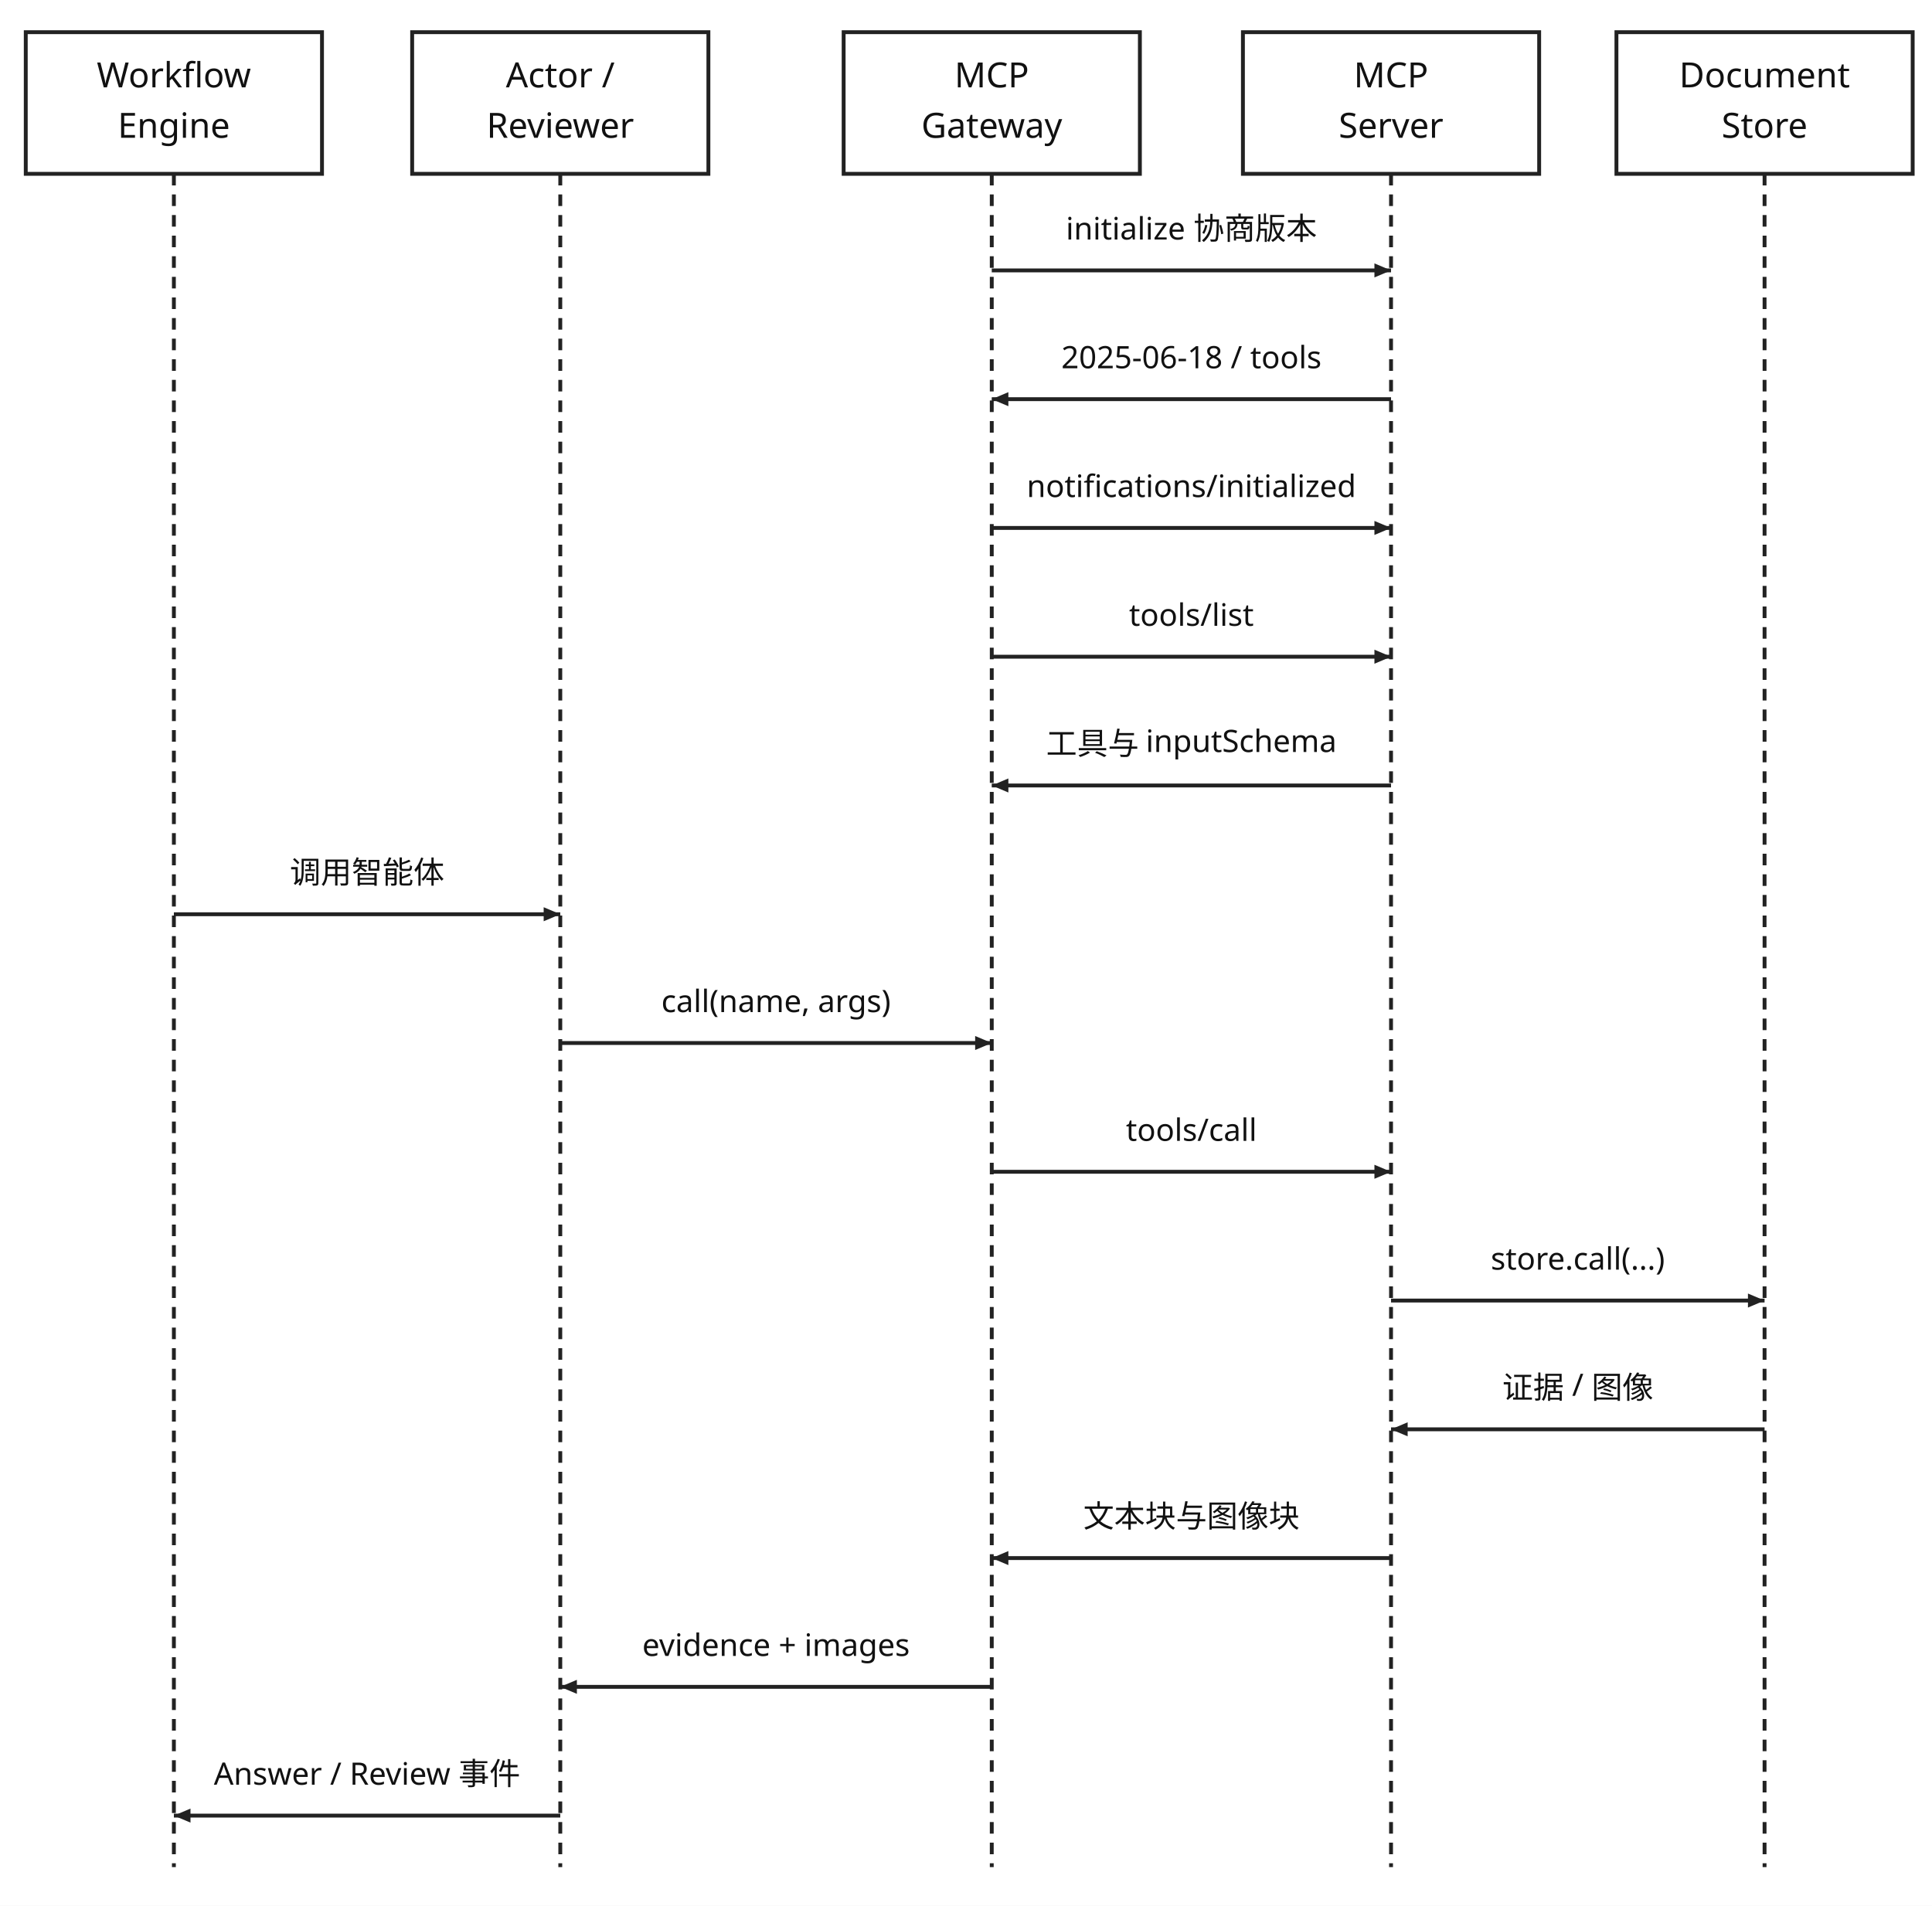
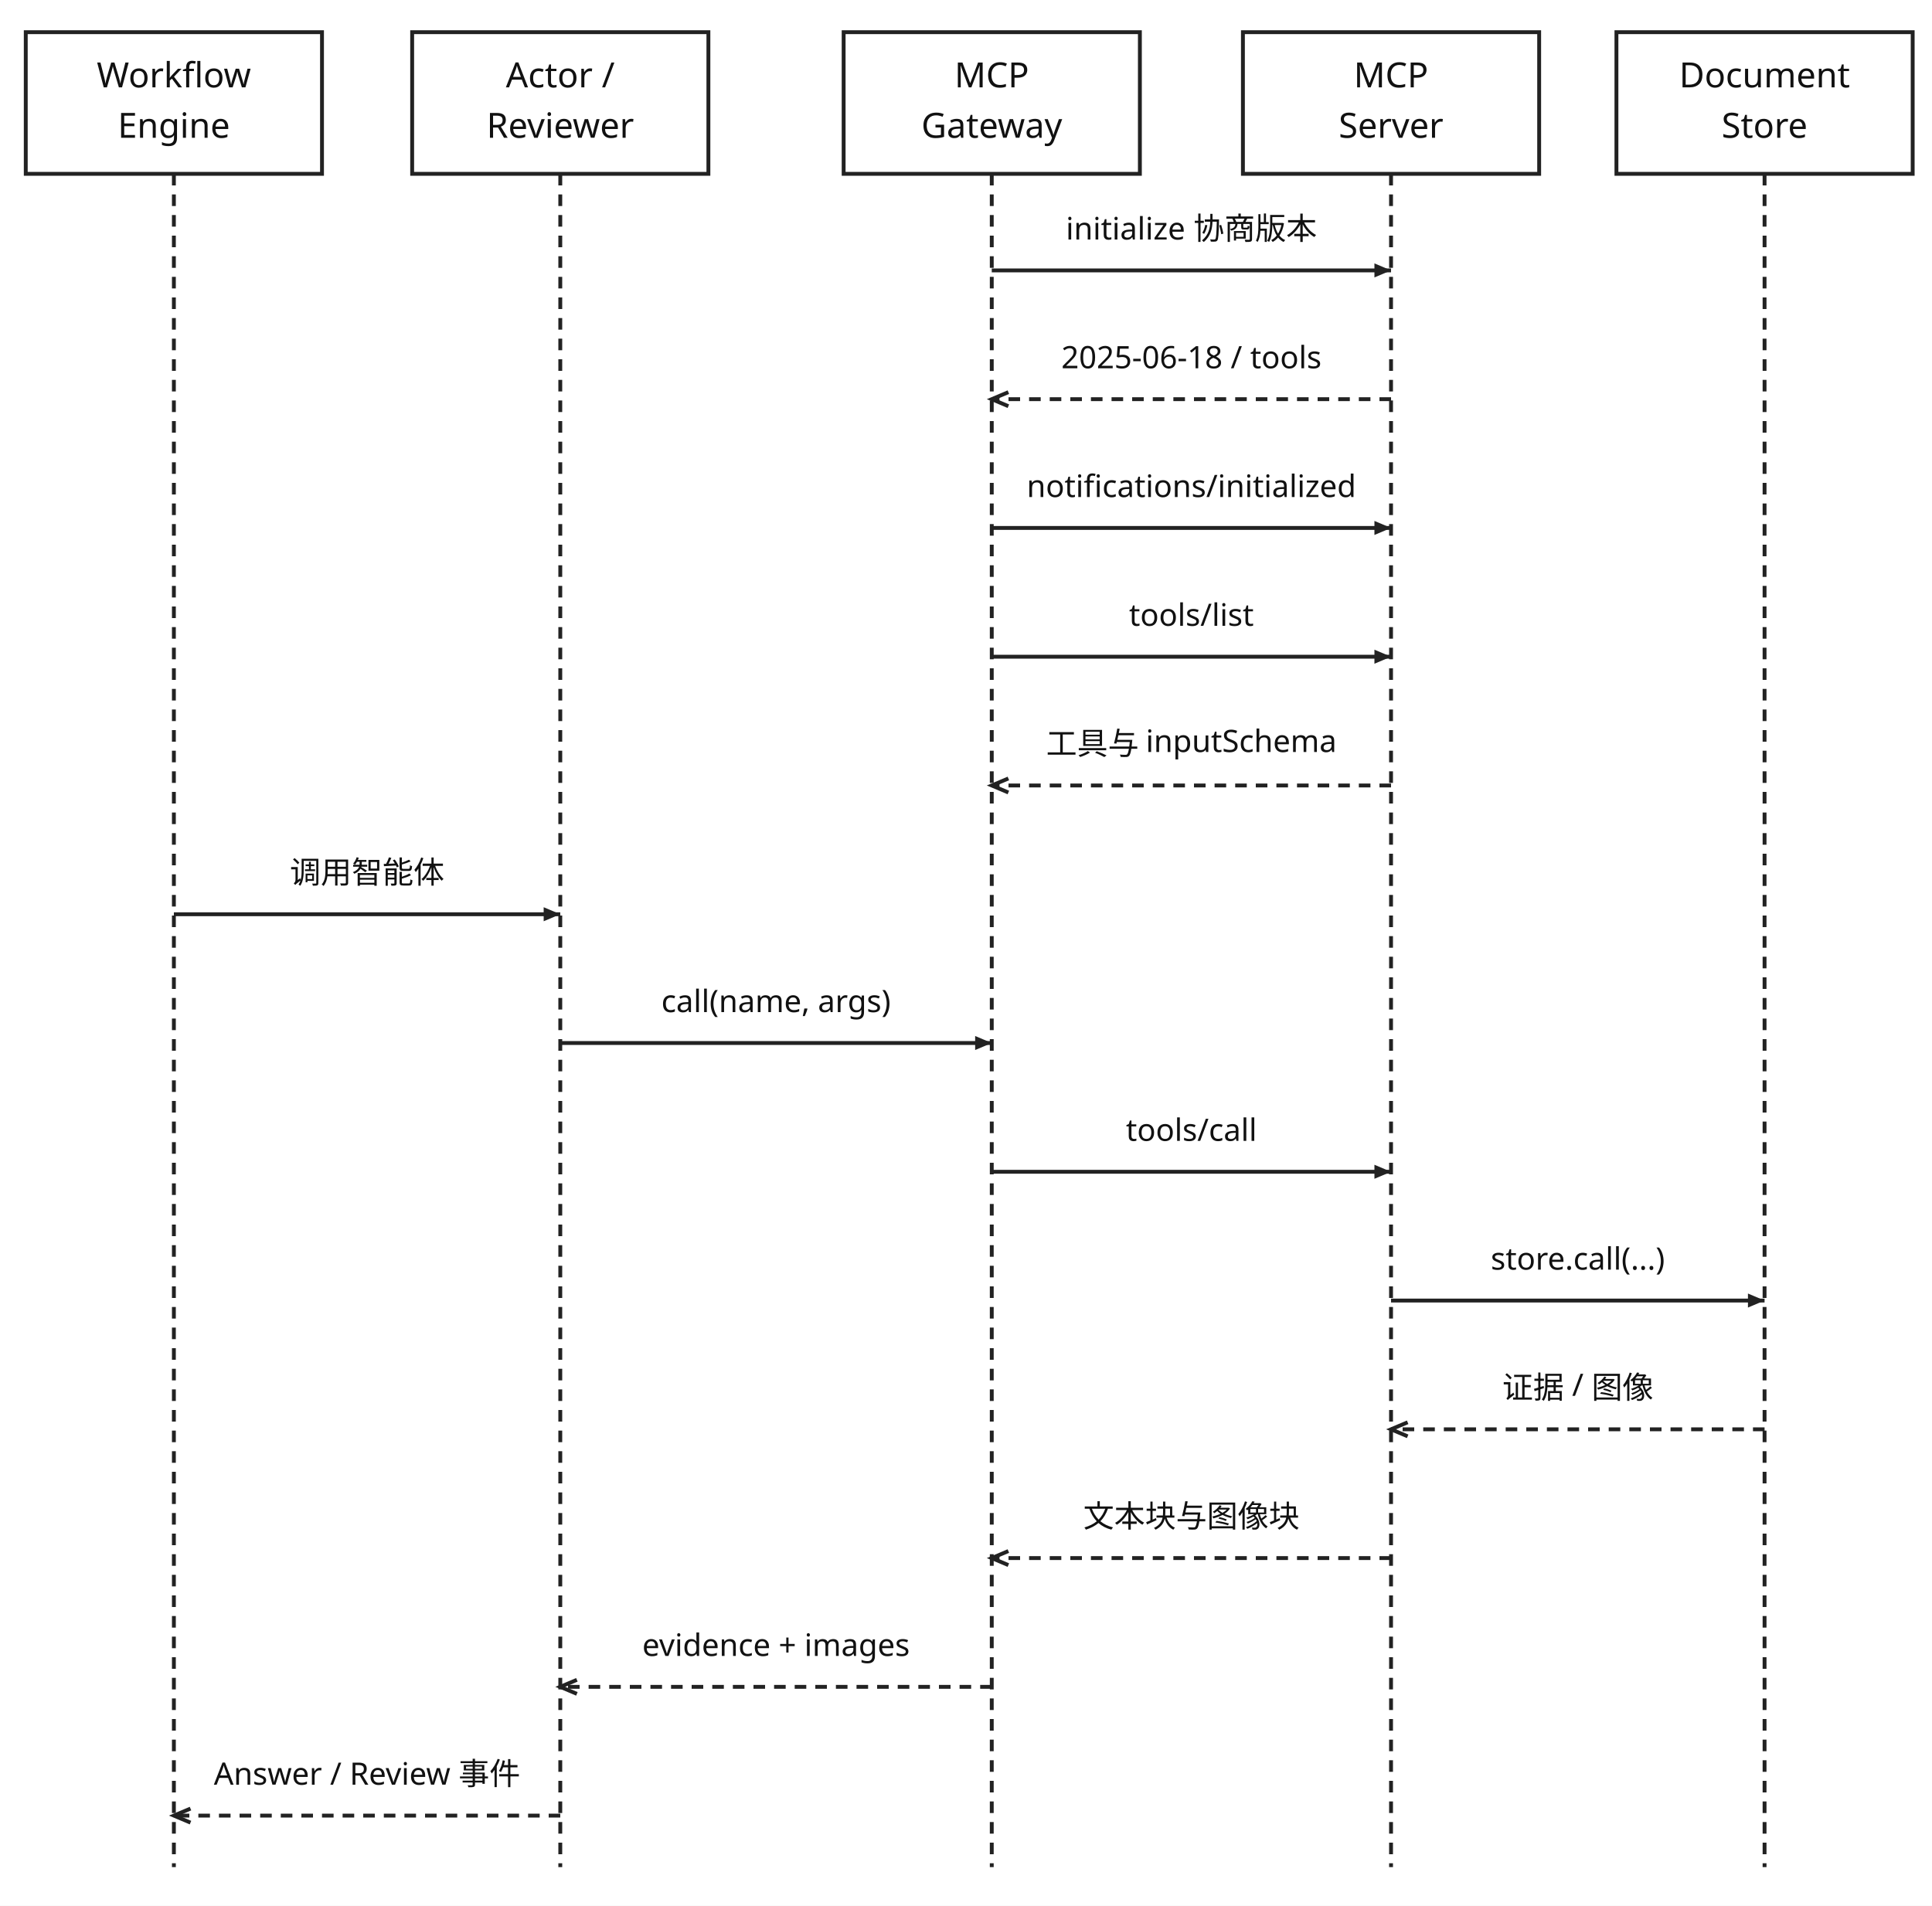
<svg xmlns="http://www.w3.org/2000/svg" width="1500" height="1480" viewBox="0 0 1500 1480">
  <rect width="100%" height="100%" fill="white" />
  <rect x="20" y="25" width="230" height="110" rx="0" fill="white" stroke="#222" stroke-width="3" />
  <text x="135.0" y="67.85" text-anchor="middle" font-family="Microsoft YaHei,SimHei,sans-serif" font-size="27" fill="#111">Workflow</text>
  <text x="135.0" y="107.0" text-anchor="middle" font-family="Microsoft YaHei,SimHei,sans-serif" font-size="27" fill="#111">Engine</text>
  <polyline points="135,135 135,1450" fill="none" stroke="#222" stroke-width="3" stroke-dasharray="9 7" />
  <rect x="320" y="25" width="230" height="110" rx="0" fill="white" stroke="#222" stroke-width="3" />
  <text x="435.0" y="67.85" text-anchor="middle" font-family="Microsoft YaHei,SimHei,sans-serif" font-size="27" fill="#111">Actor /</text>
  <text x="435.0" y="107.0" text-anchor="middle" font-family="Microsoft YaHei,SimHei,sans-serif" font-size="27" fill="#111">Reviewer</text>
  <polyline points="435,135 435,1450" fill="none" stroke="#222" stroke-width="3" stroke-dasharray="9 7" />
  <rect x="655" y="25" width="230" height="110" rx="0" fill="white" stroke="#222" stroke-width="3" />
  <text x="770.0" y="67.85" text-anchor="middle" font-family="Microsoft YaHei,SimHei,sans-serif" font-size="27" fill="#111">MCP</text>
  <text x="770.0" y="107.0" text-anchor="middle" font-family="Microsoft YaHei,SimHei,sans-serif" font-size="27" fill="#111">Gateway</text>
  <polyline points="770,135 770,1450" fill="none" stroke="#222" stroke-width="3" stroke-dasharray="9 7" />
  <rect x="965" y="25" width="230" height="110" rx="0" fill="white" stroke="#222" stroke-width="3" />
  <text x="1080.0" y="67.85" text-anchor="middle" font-family="Microsoft YaHei,SimHei,sans-serif" font-size="27" fill="#111">MCP</text>
  <text x="1080.0" y="107.0" text-anchor="middle" font-family="Microsoft YaHei,SimHei,sans-serif" font-size="27" fill="#111">Server</text>
  <polyline points="1080,135 1080,1450" fill="none" stroke="#222" stroke-width="3" stroke-dasharray="9 7" />
  <rect x="1255" y="25" width="230" height="110" rx="0" fill="white" stroke="#222" stroke-width="3" />
  <text x="1370.0" y="67.85" text-anchor="middle" font-family="Microsoft YaHei,SimHei,sans-serif" font-size="27" fill="#111">Document</text>
  <text x="1370.0" y="107.0" text-anchor="middle" font-family="Microsoft YaHei,SimHei,sans-serif" font-size="27" fill="#111">Store</text>
  <polyline points="1370,135 1370,1450" fill="none" stroke="#222" stroke-width="3" stroke-dasharray="9 7" />
  <polyline points="770,210 1080,210" fill="none" stroke="#222" stroke-width="3" />
  <polygon points="1080,210 1067.105,215.452 1067.105,204.548" fill="#222" />
  <text x="925.0" y="186.0" text-anchor="middle" font-family="Microsoft YaHei,SimHei,sans-serif" font-size="24" fill="#111">initialize  协商版本</text>
-   <polyline points="1080,310 770,310" fill="none" stroke="#222" stroke-width="3" />
-   <polygon points="770,310 782.895,304.548 782.895,315.452" fill="#222" />
+   <polyline points="1080,310 770,310" fill="none" stroke="#222" stroke-width="3" stroke-dasharray="9 7" />
+   <polyline points="782.895,304.548 770,310 782.895,315.452" fill="none" stroke="#222" stroke-width="3" />
  <text x="925.0" y="286.0" text-anchor="middle" font-family="Microsoft YaHei,SimHei,sans-serif" font-size="24" fill="#111">2025-06-18 / tools</text>
  <polyline points="770,410 1080,410" fill="none" stroke="#222" stroke-width="3" />
  <polygon points="1080,410 1067.105,415.452 1067.105,404.548" fill="#222" />
  <text x="925.0" y="386.0" text-anchor="middle" font-family="Microsoft YaHei,SimHei,sans-serif" font-size="24" fill="#111">notifications/initialized</text>
  <polyline points="770,510 1080,510" fill="none" stroke="#222" stroke-width="3" />
  <polygon points="1080,510 1067.105,515.452 1067.105,504.548" fill="#222" />
  <text x="925.0" y="486.0" text-anchor="middle" font-family="Microsoft YaHei,SimHei,sans-serif" font-size="24" fill="#111">tools/list</text>
-   <polyline points="1080,610 770,610" fill="none" stroke="#222" stroke-width="3" />
-   <polygon points="770,610 782.895,604.548 782.895,615.452" fill="#222" />
+   <polyline points="1080,610 770,610" fill="none" stroke="#222" stroke-width="3" stroke-dasharray="9 7" />
+   <polyline points="782.895,604.548 770,610 782.895,615.452" fill="none" stroke="#222" stroke-width="3" />
  <text x="925.0" y="586.0" text-anchor="middle" font-family="Microsoft YaHei,SimHei,sans-serif" font-size="24" fill="#111">工具与 inputSchema</text>
  <polyline points="135,710 435,710" fill="none" stroke="#222" stroke-width="3" />
  <polygon points="435,710 422.105,715.452 422.105,704.548" fill="#222" />
  <text x="285.0" y="686.0" text-anchor="middle" font-family="Microsoft YaHei,SimHei,sans-serif" font-size="24" fill="#111">调用智能体</text>
  <polyline points="435,810 770,810" fill="none" stroke="#222" stroke-width="3" />
  <polygon points="770,810 757.105,815.452 757.105,804.548" fill="#222" />
  <text x="602.5" y="786.0" text-anchor="middle" font-family="Microsoft YaHei,SimHei,sans-serif" font-size="24" fill="#111">call(name, args)</text>
  <polyline points="770,910 1080,910" fill="none" stroke="#222" stroke-width="3" />
  <polygon points="1080,910 1067.105,915.452 1067.105,904.548" fill="#222" />
  <text x="925.0" y="886.0" text-anchor="middle" font-family="Microsoft YaHei,SimHei,sans-serif" font-size="24" fill="#111">tools/call</text>
  <polyline points="1080,1010 1370,1010" fill="none" stroke="#222" stroke-width="3" />
  <polygon points="1370,1010 1357.105,1015.452 1357.105,1004.548" fill="#222" />
  <text x="1225.0" y="986.0" text-anchor="middle" font-family="Microsoft YaHei,SimHei,sans-serif" font-size="24" fill="#111">store.call(...)</text>
-   <polyline points="1370,1110 1080,1110" fill="none" stroke="#222" stroke-width="3" />
-   <polygon points="1080,1110 1092.895,1104.548 1092.895,1115.452" fill="#222" />
+   <polyline points="1370,1110 1080,1110" fill="none" stroke="#222" stroke-width="3" stroke-dasharray="9 7" />
+   <polyline points="1092.895,1104.548 1080,1110 1092.895,1115.452" fill="none" stroke="#222" stroke-width="3" />
  <text x="1225.0" y="1086.0" text-anchor="middle" font-family="Microsoft YaHei,SimHei,sans-serif" font-size="24" fill="#111">证据 / 图像</text>
-   <polyline points="1080,1210 770,1210" fill="none" stroke="#222" stroke-width="3" />
-   <polygon points="770,1210 782.895,1204.548 782.895,1215.452" fill="#222" />
+   <polyline points="1080,1210 770,1210" fill="none" stroke="#222" stroke-width="3" stroke-dasharray="9 7" />
+   <polyline points="782.895,1204.548 770,1210 782.895,1215.452" fill="none" stroke="#222" stroke-width="3" />
  <text x="925.0" y="1186.0" text-anchor="middle" font-family="Microsoft YaHei,SimHei,sans-serif" font-size="24" fill="#111">文本块与图像块</text>
-   <polyline points="770,1310 435,1310" fill="none" stroke="#222" stroke-width="3" />
-   <polygon points="435,1310 447.895,1304.548 447.895,1315.452" fill="#222" />
+   <polyline points="770,1310 435,1310" fill="none" stroke="#222" stroke-width="3" stroke-dasharray="9 7" />
+   <polyline points="447.895,1304.548 435,1310 447.895,1315.452" fill="none" stroke="#222" stroke-width="3" />
  <text x="602.5" y="1286.0" text-anchor="middle" font-family="Microsoft YaHei,SimHei,sans-serif" font-size="24" fill="#111">evidence + images</text>
-   <polyline points="435,1410 135,1410" fill="none" stroke="#222" stroke-width="3" />
-   <polygon points="135,1410 147.895,1404.548 147.895,1415.452" fill="#222" />
+   <polyline points="435,1410 135,1410" fill="none" stroke="#222" stroke-width="3" stroke-dasharray="9 7" />
+   <polyline points="147.895,1404.548 135,1410 147.895,1415.452" fill="none" stroke="#222" stroke-width="3" />
  <text x="285.0" y="1386.0" text-anchor="middle" font-family="Microsoft YaHei,SimHei,sans-serif" font-size="24" fill="#111">Answer / Review 事件</text>
</svg>
